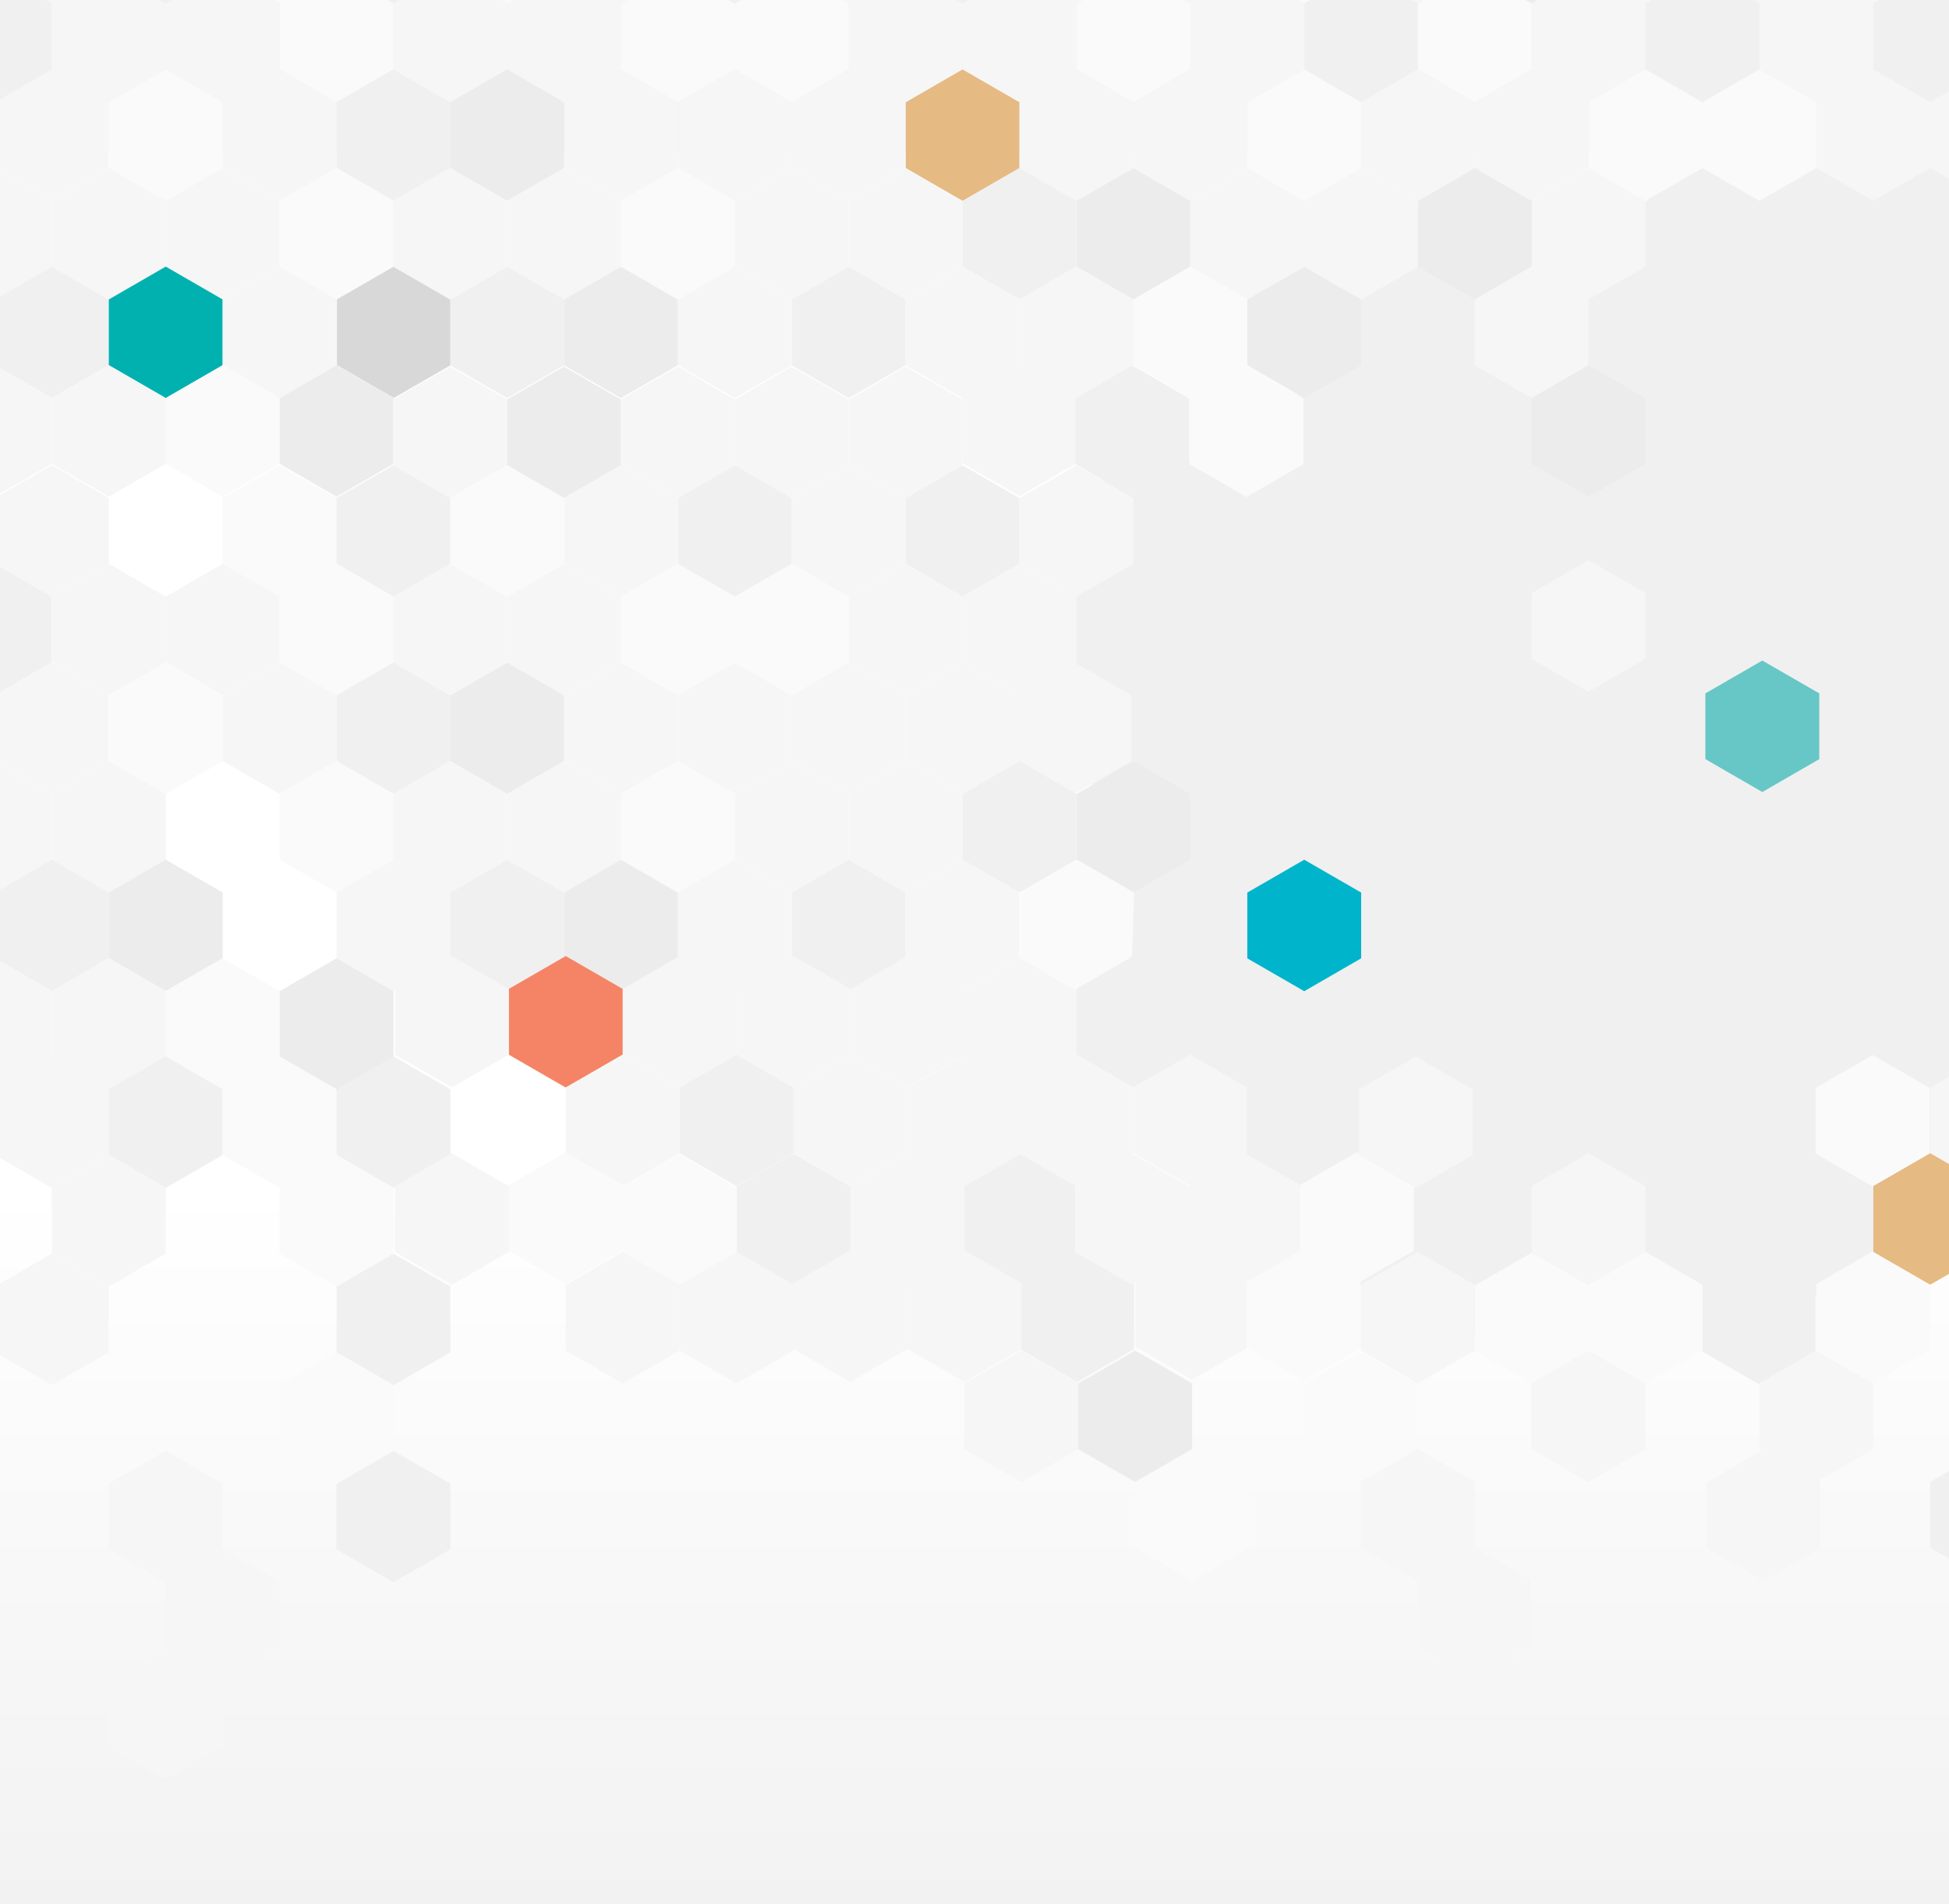
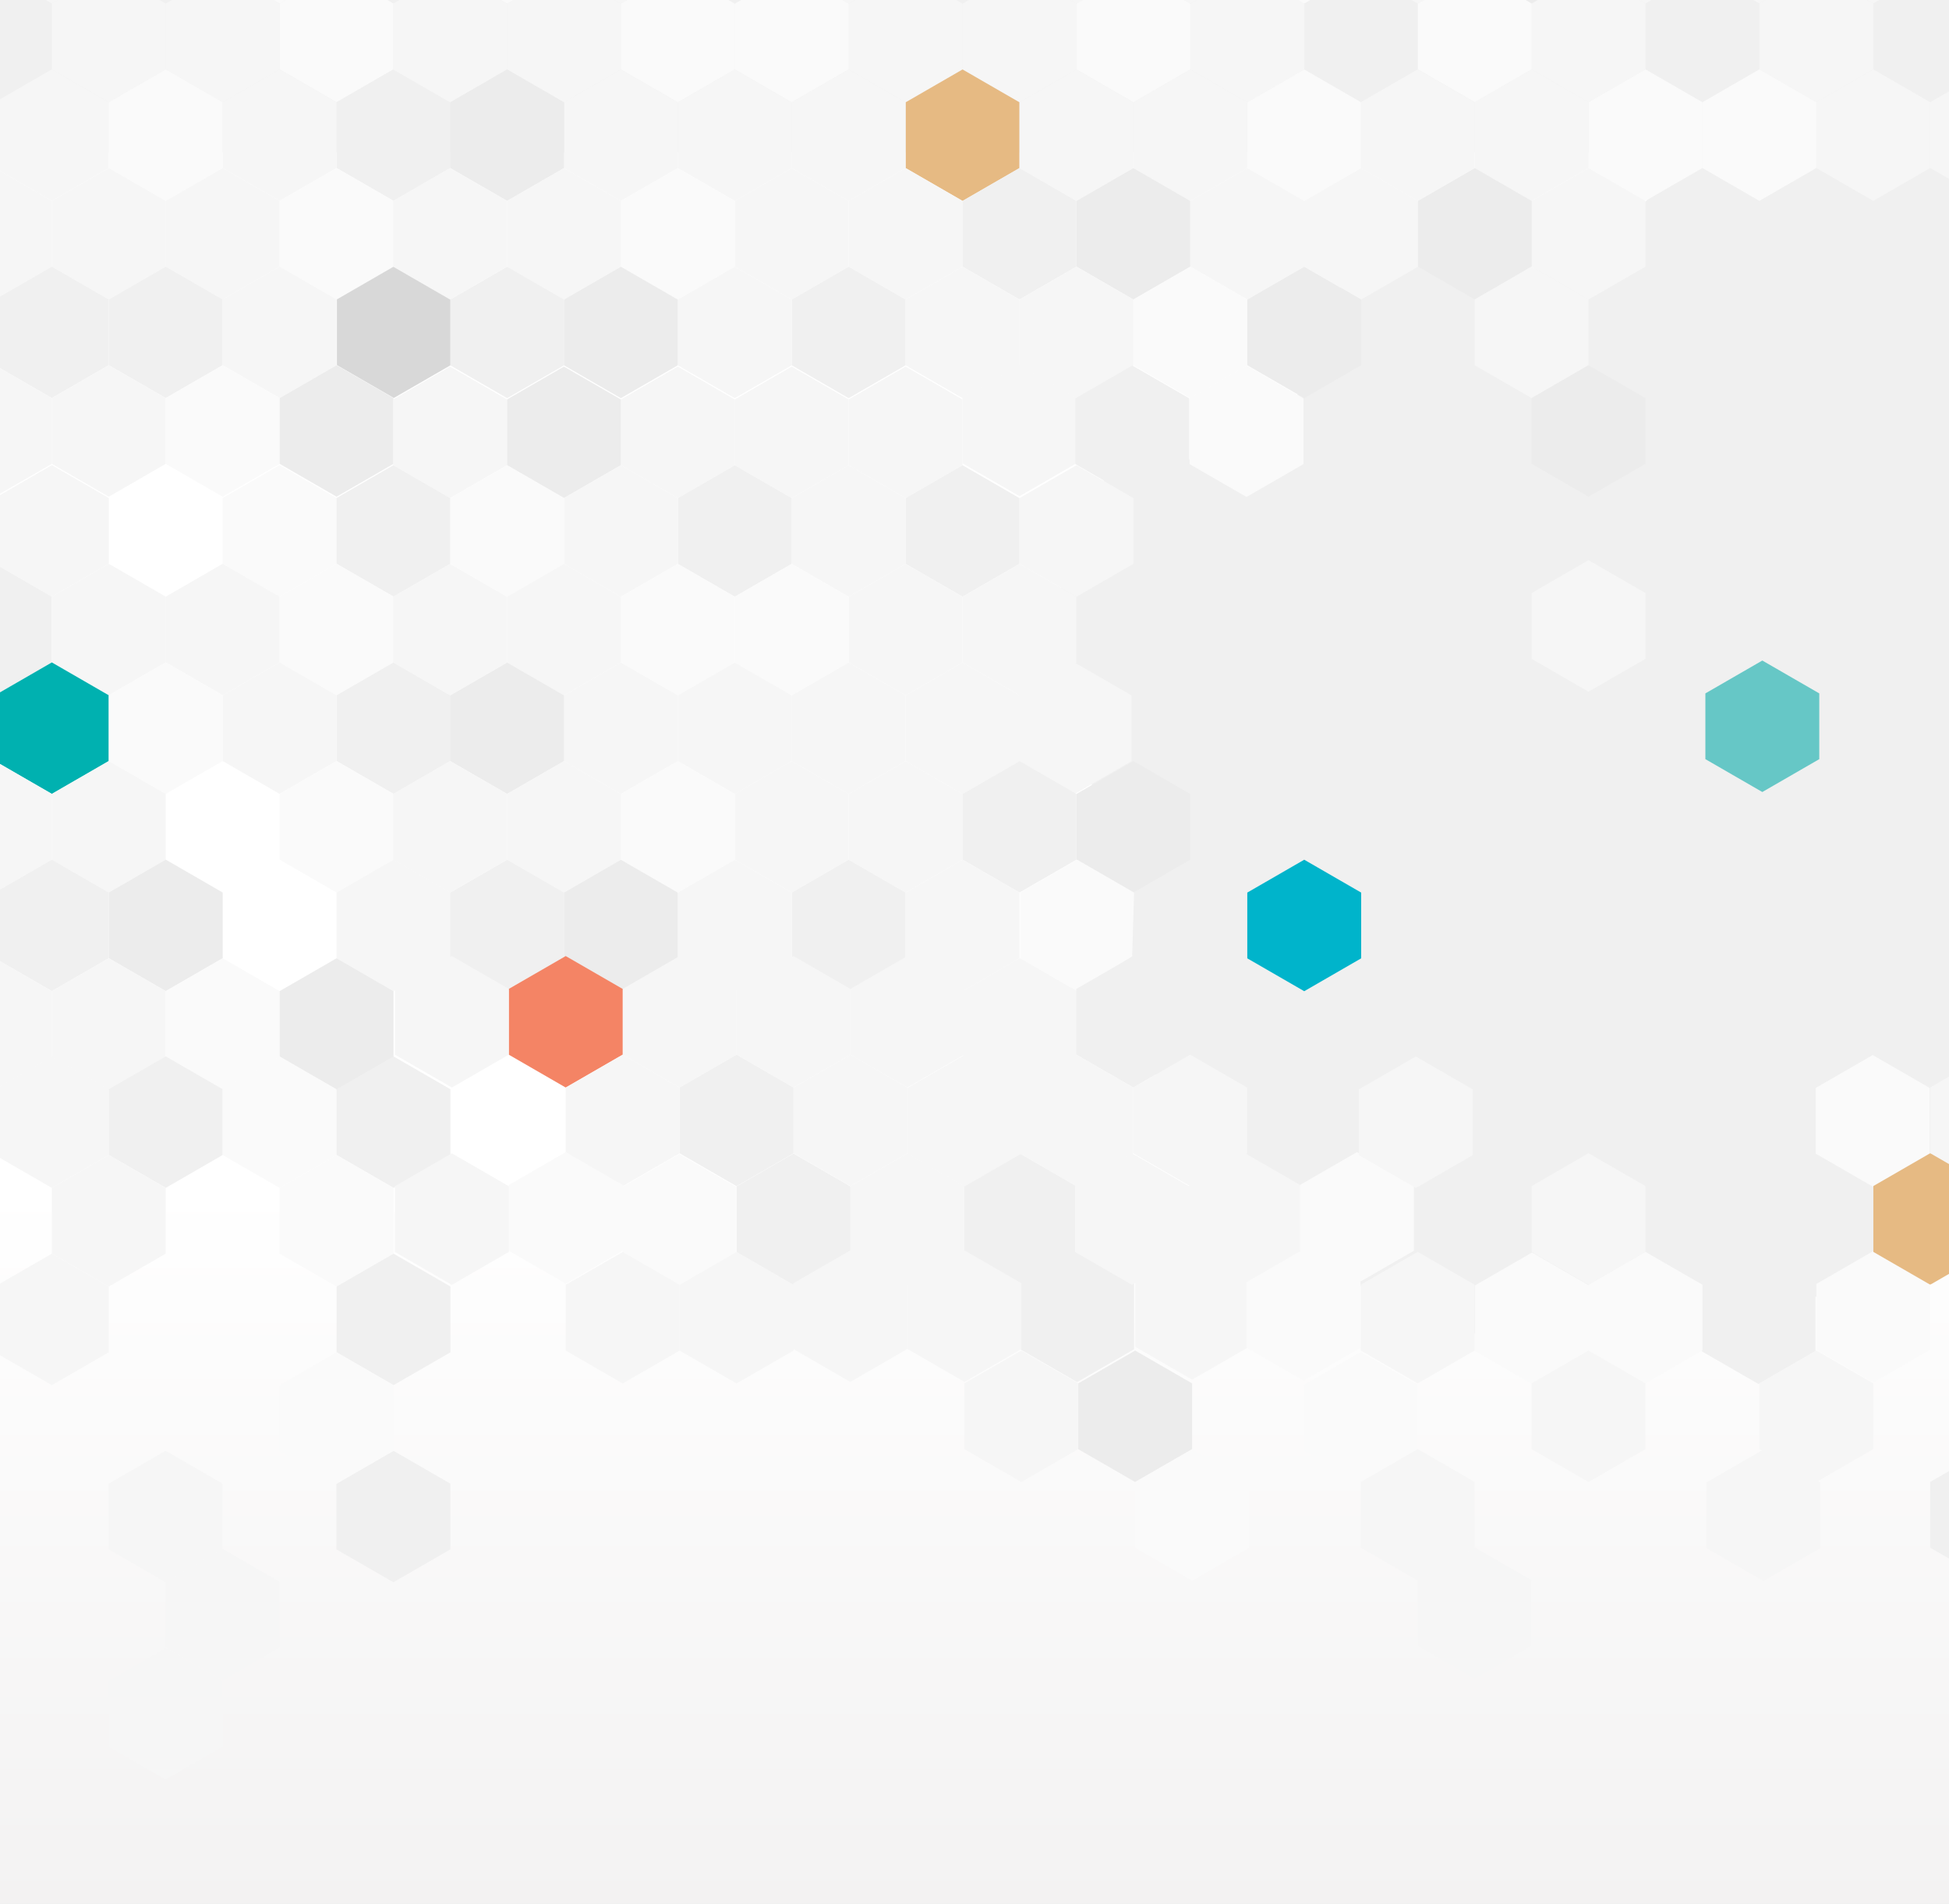
<svg xmlns="http://www.w3.org/2000/svg" xmlns:xlink="http://www.w3.org/1999/xlink" width="1024px" height="1000px" viewBox="0 0 1024 1000" version="1.1">
  <defs>
    <linearGradient x1="50%" y1="58.853%" x2="50%" y2="100%" id="linearGradient-1">
      <stop stop-color="#FFFFFF" offset="0%" />
      <stop stop-color="#F3F2F2" offset="100%" />
    </linearGradient>
    <polygon id="path-2" points="11.175 69.495 11.175 0.42 0.604 0.42 0.604 69.495 11.175 69.495" />
    <polygon id="path-4" points="41.17 69.276 41.17 0.2 0.68 0.2 0.68 69.276 41.17 69.276" />
    <polygon id="path-6" points="11.175 69.469 11.175 0.393 0.604 0.393 0.604 69.469 11.175 69.469" />
  </defs>
  <g id="Page-1" stroke="none" stroke-width="1" fill="none" fill-rule="evenodd">
    <g id="LANDING-W/MENU">
      <g id="FONDO" transform="translate(-181, -14)">
        <path d="M181,94 L724.56,94 L1067.66,94 C1067.66,94 1038.101,138.567 993.7,153.298 C949.299,168.029 915.683,143.579 896.071,153.298 C875.665,163.411 866.406,235.364 843.082,252.459 C819.759,269.554 771,241.024 771,241.024 L737.778,324.79 C737.778,324.79 734.689,354.607 737.778,385.841 C740.866,417.076 771,442.222 771,458.245 C771,496.624 737.778,526.464 737.778,526.464 L920.118,714.535 L1047.259,714.535 L1208,679.295 L1208,1014 L181,1014 L181,94 Z" id="Combined-Shape" fill="url(#linearGradient-1)" />
        <g id="Hexagonos">
          <polygon id="Fill-5" fill="#F6F6F6" points="180.725 0.008 208.235 15.887 235.744 0.008" />
          <polygon id="Fill-7" fill="#F0F0F0" points="240.563 0.008 268.073 15.887 295.582 0.008" />
          <polygon id="Fill-9" fill="#FAFAFA" points="300.402 0.008 327.912 15.887 355.421 0.008" />
          <polygon id="Fill-13" fill="#F0F0F0" points="360.24 0.008 387.751 15.887 415.26 0.008" />
          <polygon id="Fill-15" fill="#F0F0F0" points="175.924 0.008 148.396 15.895 148.396 50.434 178.316 67.703 208.235 50.434 208.235 15.895 180.707 0.008" />
          <polygon id="Fill-17" fill="#F6F6F6" points="235.762 0.008 208.235 15.895 208.235 50.434 238.154 67.703 268.073 50.434 268.073 15.895 240.545 0.008" />
          <polygon id="Fill-19" fill="#F6F6F6" points="295.601 0.008 268.073 15.895 268.073 50.434 297.992 67.703 327.912 50.434 327.912 15.895 300.384 0.008" />
          <polygon id="Fill-21" fill="#FAFAFA" points="355.439 0.008 327.912 15.895 327.912 50.434 357.831 67.703 387.751 50.434 387.751 15.895 360.223 0.008" />
          <polygon id="Fill-33" fill="#F6F6F6" points="238.154 102.251 208.234 119.52 178.316 102.251 178.316 67.713 208.234 50.444 238.154 67.713" />
          <polygon id="Fill-35" fill="#FAFAFA" points="297.992 102.251 268.073 119.52 238.154 102.251 238.154 67.713 268.073 50.444 297.992 67.713" />
          <polygon id="Fill-37" fill="#F6F6F6" points="357.831 102.251 327.911 119.52 297.993 102.251 297.993 67.713 327.911 50.444 357.831 67.713" />
          <polygon id="Fill-41" fill="#F0F0F0" points="417.669 102.251 387.75 119.52 357.831 102.251 357.831 67.713 387.75 50.444 417.669 67.713" />
          <polygon id="Fill-43" fill="#F6F6F6" points="208.235 154.069 178.315 171.338 148.396 154.069 148.396 119.531 178.315 102.262 208.235 119.531" />
          <polygon id="Fill-45" fill="#F6F6F6" points="268.073 154.069 238.154 171.338 208.235 154.069 208.235 119.531 238.154 102.262 268.073 119.531" />
          <polygon id="Fill-47" fill="#F6F6F6" points="327.912 154.069 297.992 171.338 268.073 154.069 268.073 119.531 297.992 102.262 327.912 119.531" />
          <polygon id="Fill-49" fill="#FAFAFA" points="387.75 154.069 357.831 171.338 327.912 154.069 327.912 119.531 357.831 102.262 387.75 119.531" />
          <polygon id="Fill-61" fill="#F0F0F0" points="238.154 205.853 208.234 223.122 178.316 205.853 178.316 171.315 208.234 154.046 238.154 171.315" />
-           <polygon id="Fill-63" fill="#00B1B0" points="297.992 205.853 268.073 223.122 238.154 205.853 238.154 171.315 268.073 154.046 297.992 171.315" />
+           <polygon id="Fill-63" fill="#F0F0F0" points="297.992 205.853 268.073 223.122 238.154 205.853 238.154 171.315 268.073 154.046 297.992 171.315" />
          <polygon id="Fill-65" fill="#F6F6F6" points="357.831 205.853 327.911 223.122 297.993 205.853 297.993 171.315 327.911 154.046 357.831 171.315" />
          <polygon id="Fill-69" fill="#D8D8D8" points="417.838 205.807 387.919 223.076 358 205.807 358 171.269 387.919 154 417.838 171.269" />
          <polygon id="Fill-69-Copy-2" fill="#66C7C6" points="1136.838 412.807 1106.919 430.076 1077 412.807 1077 378.269 1106.919 361 1136.838 378.269" />
          <polygon id="Fill-71" fill="#F6F6F6" points="208.235 257.67 178.315 274.939 148.396 257.67 148.396 223.132 178.315 205.863 208.235 223.132" />
          <polygon id="Fill-73" fill="#F6F6F6" points="268.073 257.67 238.154 274.939 208.235 257.67 208.235 223.132 238.154 205.863 268.073 223.132" />
          <polygon id="Fill-75" fill="#FAFAFA" points="327.912 257.67 297.992 274.939 268.073 257.67 268.073 223.132 297.992 205.863 327.912 223.132" />
          <polygon id="Fill-77" fill="#ECECEC" points="387.75 257.67 357.831 274.939 327.912 257.67 327.912 223.132 357.831 205.863 387.75 223.132" />
          <polygon id="Fill-85" fill="#F0F0F0" points="659.125 0.008 686.721 15.935 714.318 0.008" />
          <polygon id="Fill-87" fill="#F6F6F6" points="718.963 0.008 746.56 15.935 774.157 0.008" />
          <polygon id="Fill-89" fill="#F6F6F6" points="778.802 0.008 806.399 15.935 833.995 0.008" />
          <polygon id="Fill-91" fill="#FAFAFA" points="838.64 0.008 866.237 15.935 893.833 0.008" />
          <polygon id="Fill-93" fill="#F6F6F6" points="599.287 0.008 626.883 15.935 654.479 0.008" />
          <polygon id="Fill-95" fill="#F0F0F0" points="539.448 0.008 567.045 15.935 594.641 0.008" />
          <polygon id="Fill-97" fill="#F6F6F6" points="479.609 0.008 507.206 15.935 534.802 0.008" />
          <polygon id="Fill-99" fill="#FAFAFA" points="419.864 0.008 447.461 15.935 475.057 0.008" />
          <polygon id="Fill-101" fill="#F6F6F6" points="654.495 0.008 626.883 15.946 626.883 50.484 656.802 67.753 686.721 50.484 686.721 15.946 659.108 0.008" />
          <polygon id="Fill-103" fill="#FAFAFA" points="594.657 0.008 567.044 15.946 567.044 50.484 596.964 67.753 626.883 50.484 626.883 15.946 599.27 0.008" />
          <polygon id="Fill-105" fill="#F6F6F6" points="714.334 0.008 686.721 15.946 686.721 50.484 716.64 67.753 746.56 50.484 746.56 15.946 718.946 0.008" />
          <polygon id="Fill-107" fill="#FAFAFA" points="774.173 0.008 746.559 15.946 746.559 50.484 776.479 67.753 806.399 50.484 806.399 15.946 778.785 0.008" />
          <polygon id="Fill-109" fill="#F6F6F6" points="834.012 0.008 806.398 15.946 806.398 50.484 836.318 67.753 866.236 50.484 866.236 15.946 838.624 0.008" />
          <polygon id="Fill-111" fill="#FAFAFA" points="534.819 0.008 507.205 15.946 507.205 50.484 537.125 67.753 567.044 50.484 567.044 15.946 539.431 0.008" />
          <polygon id="Fill-113" fill="#F6F6F6" points="474.98 0.008 447.367 15.946 447.367 50.484 477.286 67.753 507.206 50.484 507.206 15.946 479.592 0.008" />
          <polygon id="Fill-115" fill="#F0F0F0" points="893.85 0.008 866.236 15.946 866.236 50.484 896.156 67.753 926.075 50.484 926.075 15.946 898.462 0.008" />
          <polygon id="Fill-117" fill="#F6F6F6" points="415.155 0.008 387.541 15.946 387.541 50.484 417.461 67.753 447.38 50.484 447.38 15.946 419.767 0.008" />
          <polygon id="Fill-119" fill="#E6BA83" points="716.641 102.301 686.721 119.57 656.802 102.301 656.802 67.763 686.721 50.494 716.641 67.763" />
          <polygon id="Fill-121" fill="#F6F6F6" points="776.479 102.301 746.56 119.57 716.641 102.301 716.641 67.763 746.56 50.494 776.479 67.763" />
          <polygon id="Fill-123" fill="#F6F6F6" points="836.318 102.301 806.398 119.57 776.479 102.301 776.479 67.763 806.398 50.494 836.318 67.763" />
          <polygon id="Fill-125" fill="#FAFAFA" points="896.156 102.301 866.237 119.57 836.318 102.301 836.318 67.763 866.237 50.494 896.156 67.763" />
          <polygon id="Fill-127" fill="#F6F6F6" points="656.802 102.301 626.882 119.57 596.964 102.301 596.964 67.763 626.882 50.494 656.802 67.763" />
          <polygon id="Fill-129" fill="#F6F6F6" points="596.964 102.301 567.044 119.57 537.125 102.301 537.125 67.763 567.044 50.494 596.964 67.763" />
          <polygon id="Fill-131" fill="#F6F6F6" points="537.125 102.301 507.206 119.57 477.287 102.301 477.287 67.763 507.206 50.494 537.125 67.763" />
          <polygon id="Fill-133" fill="#ECECEC" points="477.38 102.301 447.46 119.57 417.542 102.301 417.542 67.763 447.46 50.494 477.38 67.763" />
          <polygon id="Fill-135" fill="#F6F6F6" points="686.721 154.086 656.802 171.355 626.883 154.086 626.883 119.548 656.802 102.279 686.721 119.548" />
          <polygon id="Fill-137" fill="#F6F6F6" points="626.883 154.086 596.963 171.355 567.045 154.086 567.045 119.548 596.963 102.279 626.883 119.548" />
          <polygon id="Fill-139" fill="#F0F0F0" points="746.56 154.086 716.64 171.355 686.722 154.086 686.722 119.548 716.64 102.279 746.56 119.548" />
          <polygon id="Fill-141" fill="#ECECEC" points="806.398 154.086 776.479 171.355 746.56 154.086 746.56 119.548 776.479 102.279 806.398 119.548" />
          <polygon id="Fill-143" fill="#F6F6F6" points="866.237 154.086 836.317 171.355 806.399 154.086 806.399 119.548 836.317 102.279 866.237 119.548" />
          <polygon id="Fill-145" fill="#FAFAFA" points="567.044 154.086 537.125 171.355 507.206 154.086 507.206 119.548 537.125 102.279 567.044 119.548" />
          <polygon id="Fill-147" fill="#F6F6F6" points="507.206 154.086 477.286 171.355 447.368 154.086 447.368 119.548 477.286 102.279 507.206 119.548" />
          <polygon id="Fill-149" fill="#F6F6F6" points="926.075 154.086 896.156 171.355 866.237 154.086 866.237 119.548 896.156 102.279 926.075 119.548" />
          <polygon id="Fill-151" fill="#F6F6F6" points="447.381 154.086 417.461 171.355 387.542 154.086 387.542 119.548 417.461 102.279 447.381 119.548" />
          <polygon id="Fill-153" fill="#F6F6F6" points="716.641 205.903 686.721 223.172 656.802 205.903 656.802 171.365 686.721 154.096 716.641 171.365" />
          <polygon id="Fill-155" fill="#F6F6F6" points="776.479 205.903 746.56 223.172 716.641 205.903 716.641 171.365 746.56 154.096 776.479 171.365" />
          <polygon id="Fill-157" fill="#FAFAFA" points="836.318 205.903 806.398 223.172 776.479 205.903 776.479 171.365 806.398 154.096 836.318 171.365" />
          <polygon id="Fill-159" fill="#ECECEC" points="896.156 205.903 866.237 223.172 836.318 205.903 836.318 171.365 866.237 154.096 896.156 171.365" />
          <polygon id="Fill-161" fill="#F0F0F0" points="656.802 205.903 626.882 223.172 596.964 205.903 596.964 171.365 626.882 154.096 656.802 171.365" />
          <polygon id="Fill-163" fill="#F6F6F6" points="596.964 205.903 567.044 223.172 537.125 205.903 537.125 171.365 567.044 154.096 596.964 171.365" />
          <polygon id="Fill-165" fill="#ECECEC" points="537.125 205.903 507.206 223.172 477.287 205.903 477.287 171.365 507.206 154.096 537.125 171.365" />
          <polygon id="Fill-167" fill="#F0F0F0" points="477.38 205.903 447.46 223.172 417.542 205.903 417.542 171.365 447.46 154.096 477.38 171.365" />
          <polygon id="Fill-169" fill="#F6F6F6" points="297.93 827.949 268.01 845.218 238.091 827.949 238.091 793.411 268.01 776.142 297.93 793.411" />
          <polygon id="Fill-173" fill="#F6F6F6" points="238.154 310.163 208.234 327.432 178.316 310.163 178.316 275.625 208.234 258.356 238.154 275.625" />
          <polygon id="Fill-175" fill="#F0F0F0" points="417.607 827.949 387.687 845.218 357.768 827.949 357.768 793.411 387.687 776.142 417.607 793.411" />
          <polygon id="Fill-177" fill="#FAFAFA" points="357.831 310.163 327.911 327.432 297.993 310.163 297.993 275.625 327.911 258.356 357.831 275.625" />
          <polygon id="Fill-181" fill="#F0F0F0" points="417.669 310.163 387.75 327.432 357.831 310.163 357.831 275.625 387.75 258.356 417.669 275.625" />
          <polygon id="Fill-183" fill="#F0F0F0" points="208.235 361.981 178.315 379.25 148.396 361.981 148.396 327.443 178.315 310.174 208.235 327.443" />
          <polygon id="Fill-185" fill="#F6F6F6" points="268.073 361.981 238.154 379.25 208.235 361.981 208.235 327.443 238.154 310.174 268.073 327.443" />
          <polygon id="Fill-187" fill="#F6F6F6" points="327.912 361.981 297.992 379.25 268.073 361.981 268.073 327.443 297.992 310.174 327.912 327.443" />
          <polygon id="Fill-189" fill="#FAFAFA" points="387.75 361.981 357.831 379.25 327.912 361.981 327.912 327.443 357.831 310.174 387.75 327.443" />
          <polygon id="Fill-197" fill="#F6F6F6" points="297.93 931.583 268.01 948.852 238.091 931.583 238.091 897.045 268.01 879.776 297.93 897.045" />
-           <polygon id="Fill-201" fill="#F6F6F6" points="238.154 413.798 208.234 431.067 178.316 413.798 178.316 379.26 208.234 361.991 238.154 379.26" />
+           <polygon id="Fill-201" fill="#00B1B0" points="238.154 413.798 208.234 431.067 178.316 413.798 178.316 379.26 208.234 361.991 238.154 379.26" />
          <polygon id="Fill-203" fill="#FAFAFA" points="297.992 413.798 268.073 431.067 238.154 413.798 238.154 379.26 268.073 361.991 297.992 379.26" />
          <polygon id="Fill-205" fill="#F6F6F6" points="357.831 413.798 327.911 431.067 297.993 413.798 297.993 379.26 327.911 361.991 357.831 379.26" />
          <polygon id="Fill-209" fill="#F0F0F0" points="417.669 413.798 387.75 431.067 357.831 413.798 357.831 379.26 387.75 361.991 417.669 379.26" />
          <g id="Group-254" transform="translate(0, 413.256)">
            <polygon id="Fill-211" fill="#F6F6F6" points="208.235 52.359 178.315 69.628 148.396 52.359 148.396 17.821 178.315 0.552 208.235 17.821" />
            <polygon id="Fill-213" fill="#F6F6F6" points="268.073 52.359 238.154 69.628 208.235 52.359 208.235 17.821 238.154 0.552 268.073 17.821" />
            <polygon id="Fill-215" fill="#F6F6F6" points="1137.42 414.035 1107.501 431.304 1077.582 414.035 1077.582 379.497 1107.501 362.228 1137.42 379.497" />
            <polygon id="Fill-217" fill="#FAFAFA" points="387.75 52.359 357.831 69.628 327.912 52.359 327.912 17.821 357.831 0.552 387.75 17.821" />
            <polygon id="Fill-230" fill="#F0F0F0" points="238.154 104.144 208.234 121.413 178.316 104.144 178.316 69.606 208.234 52.337 238.154 69.606" />
            <polygon id="Fill-232" fill="#ECECEC" points="297.992 104.144 268.073 121.413 238.154 104.144 238.154 69.606 268.073 52.337 297.992 69.606" />
            <polygon id="Fill-234" fill="#F6F6F6" points="985.607 465.385 955.688 482.654 925.769 465.385 925.769 430.847 955.688 413.578 985.607 430.847" />
            <polygon id="Fill-239" fill="#F6F6F6" points="417.669 104.144 387.75 121.413 357.831 104.144 357.831 69.606 387.75 52.337 417.669 69.606" />
            <polygon id="Fill-241" fill="#F6F6F6" points="208.235 155.961 178.315 173.23 148.396 155.961 148.396 121.423 178.315 104.154 208.235 121.423" />
            <polygon id="Fill-243" fill="#F6F6F6" points="268.073 155.961 238.154 173.23 208.235 155.961 208.235 121.423 238.154 104.154 268.073 121.423" />
            <polygon id="Fill-245" fill="#FAFAFA" points="327.912 155.961 297.992 173.23 268.073 155.961 268.073 121.423 297.992 104.154 327.912 121.423" />
            <polygon id="Fill-247" fill="#ECECEC" points="387.75 155.961 357.831 173.23 327.912 155.961 327.912 121.423 357.831 104.154 387.75 121.423" />
          </g>
          <polygon id="Fill-255" fill="#F6F6F6" points="686.721 258.396 656.802 275.665 626.883 258.396 626.883 223.858 656.802 206.589 686.721 223.858" />
          <polygon id="Fill-257" fill="#F6F6F6" points="626.883 258.396 596.963 275.665 567.045 258.396 567.045 223.858 596.963 206.589 626.883 223.858" />
          <polygon id="Fill-259" fill="#F6F6F6" points="746.56 257.396 716.64 274.665 686.722 257.396 686.722 222.858 716.64 205.589 746.56 222.858" />
          <polygon id="Fill-261" fill="#F0F0F0" points="805.838 257.807 775.919 275.076 746 257.807 746 223.269 775.919 206 805.838 223.269" />
          <polygon id="Fill-261-Copy-2" fill="#F0F0F0" points="1134.838 723.807 1104.919 741.076 1075 723.807 1075 689.269 1104.919 672 1134.838 689.269" />
          <polygon id="Fill-261-Copy" fill="#F0F0F0" points="627.838 671.807 597.919 689.076 568 671.807 568 637.269 597.919 620 627.838 637.269" />
          <polygon id="Fill-263" fill="#FAFAFA" points="865.838 257.807 835.919 275.076 806 257.807 806 223.269 835.919 206 865.838 223.269" />
          <polygon id="Fill-263-Copy" fill="#FAFAFA" points="1015.838 723.807 985.919 741.076 956 723.807 956 689.269 985.919 672 1015.838 689.269" />
          <polygon id="Fill-265" fill="#F6F6F6" points="567.044 258.396 537.125 275.665 507.206 258.396 507.206 223.858 537.125 206.589 567.044 223.858" />
          <polygon id="Fill-261-Copy" fill="#F0F0F0" points="746.838 671.807 716.919 689.076 687 671.807 687 637.269 716.919 620 746.838 637.269" />
          <polygon id="Fill-267" fill="#ECECEC" points="507.206 258.396 477.286 275.665 447.368 258.396 447.368 223.858 477.286 206.589 507.206 223.858" />
          <polygon id="Fill-261-Copy" fill="#F0F0F0" points="776.838 722.807 746.919 740.076 717 722.807 717 688.269 746.919 671 776.838 688.269" />
          <polygon id="Fill-271" fill="#F6F6F6" points="447.381 258.396 417.461 275.665 387.542 258.396 387.542 223.858 417.461 206.589 447.381 223.858" />
          <polygon id="Fill-273" fill="#F0F0F0" points="716.641 310.213 686.721 327.482 656.802 310.213 656.802 275.675 686.721 258.406 716.641 275.675" />
          <polygon id="Fill-275" fill="#F6F6F6" points="776.479 310.213 746.56 327.482 716.641 310.213 716.641 275.675 746.56 258.406 776.479 275.675" />
          <polygon id="Fill-281" fill="#F6F6F6" points="656.802 310.213 626.882 327.482 596.964 310.213 596.964 275.675 626.882 258.406 656.802 275.675" />
          <polygon id="Fill-283" fill="#F0F0F0" points="596.964 310.213 567.044 327.482 537.125 310.213 537.125 275.675 567.044 258.406 596.964 275.675" />
          <polygon id="Fill-285" fill="#F6F6F6" points="537.125 310.213 507.206 327.482 477.287 310.213 477.287 275.675 507.206 258.406 537.125 275.675" />
          <polygon id="Fill-287" fill="#FAFAFA" points="477.38 310.213 447.46 327.482 417.542 310.213 417.542 275.675 447.46 258.406 477.38 275.675" />
          <polygon id="Fill-289" fill="#F6F6F6" points="686.721 362.03 656.802 379.299 626.883 362.03 626.883 327.492 656.802 310.223 686.721 327.492" />
          <polygon id="Fill-291" fill="#FAFAFA" points="626.883 362.03 596.963 379.299 567.045 362.03 567.045 327.492 596.963 310.223 626.883 327.492" />
          <polygon id="Fill-293" fill="#F6F6F6" points="746.56 362.03 716.64 379.299 686.722 362.03 686.722 327.492 716.64 310.223 746.56 327.492" />
          <polygon id="Fill-299" fill="#FAFAFA" points="567.044 362.03 537.125 379.299 507.206 362.03 507.206 327.492 537.125 310.223 567.044 327.492" />
          <polygon id="Fill-301" fill="#F6F6F6" points="507.206 362.03 477.286 379.299 447.368 362.03 447.368 327.492 477.286 310.223 507.206 327.492" />
          <polygon id="Fill-305" fill="#F6F6F6" points="447.381 362.03 417.461 379.299 387.542 362.03 387.542 327.492 417.461 310.223 447.381 327.492" />
          <polygon id="Fill-307" fill="#F6F6F6" points="716.641 413.847 686.721 431.116 656.802 413.847 656.802 379.309 686.721 362.04 716.641 379.309" />
          <polygon id="Fill-309" fill="#F6F6F6" points="775.479 413.847 745.56 431.116 715.641 413.847 715.641 379.309 745.56 362.04 775.479 379.309" />
          <polygon id="Fill-315" fill="#F6F6F6" points="656.802 413.847 626.882 431.116 596.964 413.847 596.964 379.309 626.882 362.04 656.802 379.309" />
          <polygon id="Fill-317" fill="#F6F6F6" points="596.964 413.847 567.044 431.116 537.125 413.847 537.125 379.309 567.044 362.04 596.964 379.309" />
          <polygon id="Fill-319" fill="#F6F6F6" points="537.125 413.847 507.206 431.116 477.287 413.847 477.287 379.309 507.206 362.04 537.125 379.309" />
          <polygon id="Fill-321" fill="#ECECEC" points="477.38 413.847 447.46 431.116 417.542 413.847 417.542 379.309 447.46 362.04 477.38 379.309" />
          <g id="Group-481" transform="translate(0, 413.256)">
            <polygon id="Fill-323" fill="#F6F6F6" points="686.721 52.376 656.802 69.645 626.883 52.376 626.883 17.838 656.802 0.569 686.721 17.838" />
            <polygon id="Fill-325" fill="#F6F6F6" points="626.883 52.376 596.963 69.645 567.045 52.376 567.045 17.838 596.963 0.569 626.883 17.838" />
            <polygon id="Fill-327" fill="#F0F0F0" points="746.56 52.376 716.64 69.645 686.722 52.376 686.722 17.838 716.64 0.569 746.56 17.838" />
            <polygon id="Fill-329" fill="#ECECEC" points="806.398 52.376 776.479 69.645 746.56 52.376 746.56 17.838 776.479 0.569 806.398 17.838" />
            <polygon id="Fill-333" fill="#FAFAFA" points="567.044 52.376 537.125 69.645 507.206 52.376 507.206 17.838 537.125 0.569 567.044 17.838" />
            <polygon id="Fill-335" fill="#F6F6F6" points="507.206 52.376 477.286 69.645 447.368 52.376 447.368 17.838 477.286 0.569 507.206 17.838" />
            <polygon id="Fill-339" fill="#F6F6F6" points="447.381 52.376 417.461 69.645 387.542 52.376 387.542 17.838 417.461 0.569 447.381 17.838" />
            <polygon id="Fill-341" fill="#F6F6F6" points="716.641 104.193 686.721 121.462 656.802 104.193 656.802 69.655 686.721 52.386 716.641 69.655" />
            <polygon id="Fill-343" fill="#F6F6F6" points="746.838 155.807 716.919 173.076 687 155.807 687 121.269 716.919 104 746.838 121.269" />
            <polygon id="Fill-345" fill="#FAFAFA" points="775.838 103.193 746.919 121.462 717 104.193 717 69.655 746.919 52.386 776.838 69.655" />
            <polygon id="Fill-347" fill="#00B4CB" points="896.156 104.193 866.237 121.462 836.318 104.193 836.318 69.655 866.237 52.386 896.156 69.655" />
            <polygon id="Fill-349" fill="#F0F0F0" points="656.802 104.193 626.882 121.462 596.964 104.193 596.964 69.655 626.882 52.386 656.802 69.655" />
            <polygon id="Fill-351" fill="#F6F6F6" points="596.964 104.193 567.044 121.462 537.125 104.193 537.125 69.655 567.044 52.386 596.964 69.655" />
            <polygon id="Fill-353" fill="#ECECEC" points="537.125 104.193 507.206 121.462 477.287 104.193 477.287 69.655 507.206 52.386 537.125 69.655" />
            <polygon id="Fill-355" fill="#F0F0F0" points="477.38 104.193 447.46 121.462 417.542 104.193 417.542 69.655 447.46 52.386 477.38 69.655" />
            <polygon id="Fill-359" fill="#F6F6F6" points="238.154 207.513 208.234 224.781 178.316 207.513 178.316 172.975 208.234 155.706 238.154 172.975" />
            <polygon id="Fill-361" fill="#F0F0F0" points="297.992 207.513 268.073 224.781 238.154 207.513 238.154 172.975 268.073 155.706 297.992 172.975" />
            <polygon id="Fill-363" fill="#FAFAFA" points="357.831 207.513 327.911 224.781 297.993 207.513 297.993 172.975 327.911 155.706 357.831 172.975" />
            <polygon id="Fill-368" fill="#F0F0F0" points="417.669 207.513 387.75 224.781 357.831 207.513 357.831 172.975 387.75 155.706 417.669 172.975" />
            <polygon id="Fill-370" fill="#F6F6F6" points="268.073 259.33 238.154 276.599 208.235 259.33 208.235 224.792 238.154 207.523 268.073 224.792" />
            <polygon id="Fill-372" fill="#FAFAFA" points="387.75 259.33 357.831 276.599 327.912 259.33 327.912 224.792 357.831 207.523 387.75 224.792" />
            <polygon id="Fill-379" fill="#F6F6F6" points="238.154 311.147 208.234 328.416 178.316 311.147 178.316 276.609 208.234 259.34 238.154 276.609" />
            <polygon id="Fill-384" fill="#F0F0F0" points="417.669 311.147 387.75 328.416 357.831 311.147 357.831 276.609 387.75 259.34 417.669 276.609" />
            <polygon id="Fill-386" fill="#F6F6F6" points="327.859 466.231 297.939 483.5 268.021 466.231 268.021 431.693 297.939 414.424 327.859 431.693" />
            <polygon id="Fill-388" fill="#FAFAFA" points="387.75 362.964 357.831 380.233 327.912 362.964 327.912 328.426 357.831 311.157 387.75 328.426" />
            <polygon id="Fill-397" fill="#F6F6F6" points="687.663 154.804 657.743 172.073 627.825 154.804 627.825 120.266 657.743 102.997 687.663 120.266" />
            <polygon id="Fill-399" fill="#F6F6F6" points="627.824 154.804 597.905 172.073 567.986 154.804 567.986 120.266 597.905 102.997 627.824 120.266" />
            <polygon id="Fill-401" fill="#F6F6F6" points="717.582 206.807 687.663 224.076 657.744 206.807 657.744 172.269 687.663 155 717.582 172.269" />
            <polygon id="Fill-403" fill="#F0F0F0" points="806.34 154.804 776.42 172.073 746.502 154.804 746.502 120.266 776.42 102.997 806.34 120.266" />
            <polygon id="Fill-407" fill="#F6F6F6" points="567.986 154.804 538.066 172.073 508.148 154.804 508.148 120.266 538.066 102.997 567.986 120.266" />
            <polygon id="Fill-409" fill="#F48465" points="508.147 154.804 478.228 172.073 448.309 154.804 448.309 120.266 478.228 102.997 508.147 120.266" />
            <polygon id="Fill-413" fill="#F6F6F6" points="448.322 154.804 418.402 172.073 388.484 154.804 388.484 120.266 418.402 102.997 448.322 120.266" />
            <polygon id="Fill-415" fill="#F6F6F6" points="776.421 206.621 746.501 223.89 716.582 206.621 716.582 172.083 746.501 154.814 776.421 172.083" />
            <polygon id="Fill-417" fill="#F6F6F6" points="836.259 206.621 806.339 223.89 776.421 206.621 776.421 172.083 806.339 154.814 836.259 172.083" />
            <polygon id="Fill-421" fill="#F6F6F6" points="657.744 206.621 627.824 223.89 597.905 206.621 597.905 172.083 627.824 154.814 657.744 172.083" />
            <polygon id="Fill-423" fill="#F0F0F0" points="597.905 206.621 567.985 223.89 538.067 206.621 538.067 172.083 567.985 154.814 597.905 172.083" />
            <polygon id="Fill-425" fill="#F6F6F6" points="538.067 206.621 508.147 223.89 478.228 206.621 478.228 172.083 508.147 154.814 538.067 172.083" />
            <polygon id="Fill-427" fill="#F6F6F6" points="687.663 258.438 657.743 275.707 627.825 258.438 627.825 223.9 657.743 206.631 687.663 223.9" />
            <polygon id="Fill-427" fill="#F6F6F6" points="657.663 309.438 627.743 326.707 597.825 309.438 597.825 274.9 627.743 257.631 657.663 274.9" />
            <polygon id="Fill-429" fill="#F6F6F6" points="865.178 258.438 835.259 275.707 805.34 258.438 805.34 223.9 835.259 206.631 865.178 223.9" />
            <polygon id="Fill-427" fill="#F6F6F6" points="717.663 309.438 687.743 326.707 657.825 309.438 657.825 274.9 687.743 257.631 717.663 274.9" />
            <polygon id="Fill-431" fill="#FAFAFA" points="567.838 258.807 537.919 276.076 508 258.807 508 224.269 537.919 207 567.838 224.269" />
            <polygon id="Fill-431-Copy" fill="#FAFAFA" points="508.16 257.807 478.241 275.076 448.322 257.807 448.322 223.269 478.241 206 508.16 223.269" />
            <polygon id="Fill-427" fill="#F6F6F6" points="805.663 258.438 775.743 275.707 745.825 258.438 745.825 223.9 775.743 206.631 805.663 223.9" />
            <polygon id="Fill-433" fill="#F6F6F6" points="448.322 258.438 418.402 275.707 388.484 258.438 388.484 223.9 418.402 206.631 448.322 223.9" />
            <polygon id="Fill-435" fill="#F6F6F6" points="837.259 308.255 807.339 325.524 777.421 308.255 777.421 273.717 807.339 256.448 837.259 273.717" />
            <polygon id="Fill-437" fill="#FAFAFA" points="895.838 308.807 865.919 326.076 836 308.807 836 274.269 865.919 257 895.838 274.269" />
            <polygon id="Fill-437-Copy-2" fill="#FAFAFA" points="925.838 362.807 895.919 380.076 866 362.807 866 328.269 895.919 311 925.838 328.269" />
            <polygon id="Fill-437-Copy" fill="#FAFAFA" points="1195.127 309.807 1165.208 327.076 1135.289 309.807 1135.289 275.269 1165.208 258 1195.127 275.269" />
            <polygon id="Fill-439" fill="#F6F6F6" points="597.905 310.255 567.985 327.524 538.067 310.255 538.067 275.717 567.985 258.448 597.905 275.717" />
            <polygon id="Fill-437" fill="#FAFAFA" points="923.838 257.807 893.919 275.076 864 257.807 864 223.269 893.919 206 923.838 223.269" />
            <polygon id="Fill-437-Copy-3" fill="#FAFAFA" points="1194.838 206.807 1164.919 224.076 1135 206.807 1135 172.269 1164.919 155 1194.838 172.269" />
            <polygon id="Fill-441" fill="#F6F6F6" points="538.067 310.255 508.147 327.524 478.228 310.255 478.228 275.717 508.147 258.448 538.067 275.717" />
            <polygon id="Fill-443" fill="#F6F6F6" points="747.501 362.04 717.582 379.309 687.663 362.04 687.663 327.502 717.582 310.233 747.501 327.502" />
            <polygon id="Fill-445" fill="#ECECEC" points="807.34 362.04 777.42 379.309 747.502 362.04 747.502 327.502 777.42 310.233 807.34 327.502" />
            <polygon id="Fill-447" fill="#FAFAFA" points="837.259 413.857 807.339 431.126 777.421 413.857 777.421 379.319 807.339 362.05 837.259 379.319" />
            <g id="Group-453" transform="translate(1194.524, 154.3448)">
              <mask id="mask-3" fill="white">
                <use xlink:href="#path-2" />
              </mask>
              <g id="Clip-452" />
              <polygon id="Fill-451" fill="#F6F6F6" mask="url(#mask-3)" points="60.442 52.226 30.523 69.495 0.604 52.226 0.604 17.689 30.523 0.42 60.442 17.689" />
            </g>
            <polygon id="Fill-456" fill="#F6F6F6" points="954.786 207.571 924.867 224.84 894.948 207.571 894.948 173.033 924.867 155.764 954.786 173.033" />
            <g id="Group-460" transform="translate(1164.528, 206.381)">
              <mask id="mask-5" fill="white">
                <use xlink:href="#path-4" />
              </mask>
              <g id="Clip-459" />
              <polygon id="Fill-458" fill="#E6BA83" mask="url(#mask-5)" points="60.518 52.007 30.599 69.276 0.68 52.007 0.68 17.469 30.599 0.2 60.518 17.469" />
            </g>
            <polygon id="Fill-463" fill="#F6F6F6" points="1045.531 258.388 1015.611 275.657 985.693 258.388 985.693 223.85 1015.611 206.582 1045.531 223.85" />
            <polygon id="Fill-468" fill="#FAFAFA" points="1075.45 310.206 1045.531 327.475 1015.612 310.206 1015.612 275.668 1045.531 258.399 1075.45 275.668" />
            <polygon id="Fill-470" fill="#F6F6F6" points="955.786 310.206 925.867 327.475 895.948 310.206 895.948 275.668 925.867 258.399 955.786 275.668" />
            <polygon id="Fill-472" fill="#F6F6F6" points="1165.208 362.023 1135.288 379.292 1105.37 362.023 1105.37 327.485 1135.288 310.216 1165.208 327.485" />
            <polygon id="Fill-474" fill="#F6F6F6" points="1045.524 362.023 1015.604 379.292 985.685 362.023 985.685 327.485 1015.604 310.216 1045.524 327.485" />
            <g id="Group-478" transform="translate(1194.524, 361.6078)">
              <mask id="mask-7" fill="white">
                <use xlink:href="#path-6" />
              </mask>
              <g id="Clip-477" />
              <polygon id="Fill-476" fill="#F0F0F0" mask="url(#mask-7)" points="60.442 52.2 30.523 69.469 0.604 52.2 0.604 17.662 30.523 0.393 60.442 17.662" />
            </g>
            <polygon id="Fill-479" fill="#F6F6F6" points="955.786 413.807 925.867 431.076 895.948 413.807 895.948 379.27 925.867 362.001 955.786 379.27" />
          </g>
          <polygon id="Fill-482" fill="#F6F6F6" points="1137.698 0.008 1165.208 15.887 1192.718 0.008" />
          <polygon id="Fill-484" fill="#F6F6F6" points="1077.859 0.008 1105.369 15.887 1132.879 0.008" />
          <polygon id="Fill-488" fill="#F6F6F6" points="1018.021 0.008 1045.532 15.887 1073.041 0.008" />
          <polygon id="Fill-490" fill="#ECECEC" points="958.182 0.008 985.693 15.887 1013.202 0.008" />
          <polygon id="Fill-492" fill="#F6F6F6" points="898.357 0.008 925.868 15.887 953.377 0.008" />
          <polygon id="Fill-494" fill="#F0F0F0" points="1192.736 0.008 1165.208 15.895 1165.208 50.434 1195.127 67.703 1205.698 61.602 1205.698 4.729 1197.519 0.008" />
          <polygon id="Fill-496" fill="#F6F6F6" points="1132.897 0.008 1105.369 15.895 1105.369 50.434 1135.289 67.703 1165.208 50.434 1165.208 15.895 1137.68 0.008" />
          <polygon id="Fill-498" fill="#F0F0F0" points="1073.058 0.008 1045.531 15.895 1045.531 50.434 1075.45 67.703 1105.369 50.434 1105.369 15.895 1077.842 0.008" />
          <polygon id="Fill-500" fill="#F6F6F6" points="1013.22 0.008 985.692 15.895 985.692 50.434 1015.612 67.703 1045.532 50.434 1045.532 15.895 1018.004 0.008" />
          <polygon id="Fill-502" fill="#FAFAFA" points="953.474 0.008 925.947 15.895 925.947 50.434 955.866 67.703 985.786 50.434 985.786 15.895 958.258 0.008" />
          <polygon id="Fill-504" fill="#F6F6F6" points="1195.127 102.251 1165.208 119.52 1135.289 102.251 1135.289 67.713 1165.208 50.444 1195.127 67.713" />
          <polygon id="Fill-506" fill="#FAFAFA" points="1135.289 102.251 1105.369 119.52 1075.45 102.251 1075.45 67.713 1105.369 50.444 1135.289 67.713" />
          <polygon id="Fill-508" fill="#F6F6F6" points="1195.127 67.713 1195.127 102.251 1205.699 108.353 1205.699 61.612" />
          <polygon id="Fill-510" fill="#FAFAFA" points="1075.45 102.251 1045.531 119.52 1015.612 102.251 1015.612 67.713 1045.531 50.444 1075.45 67.713" />
          <polygon id="Fill-512" fill="#F6F6F6" points="1015.612 102.251 985.692 119.52 955.773 102.251 955.773 67.713 985.692 50.444 1015.612 67.713" />
          <polygon id="Fill-514" fill="#F6F6F6" points="955.786 102.251 925.867 119.52 895.948 102.251 895.948 67.713 925.867 50.444 955.786 67.713" />
          <polygon id="Fill-522" fill="#F6F6F6" points="1045.531 154.069 1015.611 171.338 985.693 154.069 985.693 119.531 1015.611 102.262 1045.531 119.531" />
          <polygon id="Fill-524" fill="#ECECEC" points="985.786 154.069 955.866 171.338 925.947 154.069 925.947 119.531 955.866 102.262 985.786 119.531" />
          <polygon id="Fill-534" fill="#F6F6F6" points="1015.612 205.853 985.692 223.122 955.773 205.853 955.773 171.315 985.692 154.046 1015.612 171.315" />
          <polygon id="Fill-544" fill="#ECECEC" points="1045.531 257.67 1015.611 274.939 985.693 257.67 985.693 223.132 1015.611 205.864 1045.531 223.132" />
          <polygon id="Fill-566" fill="#F6F6F6" points="1045.531 360.098 1015.611 377.367 985.693 360.098 985.693 325.56 1015.611 308.291 1045.531 325.56" />
        </g>
      </g>
    </g>
  </g>
</svg>
